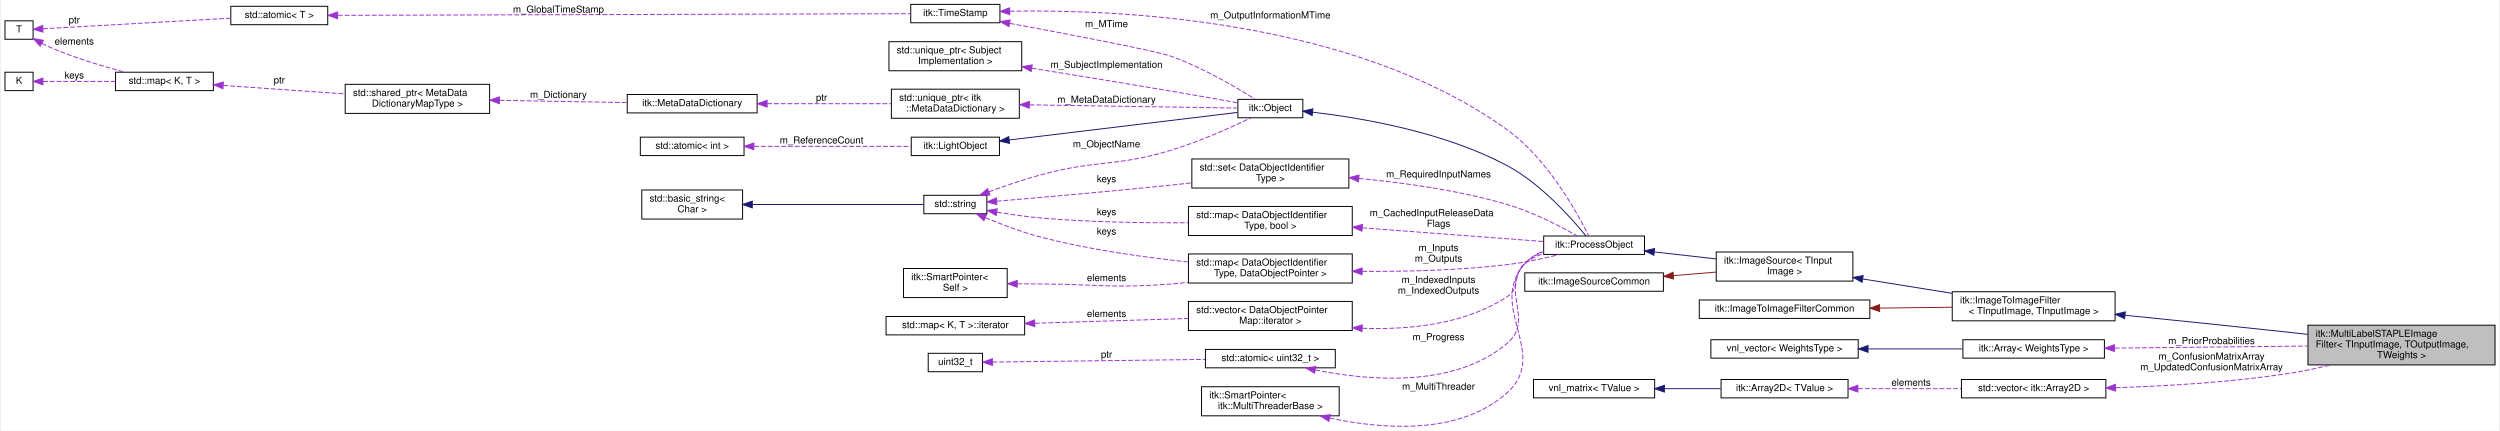
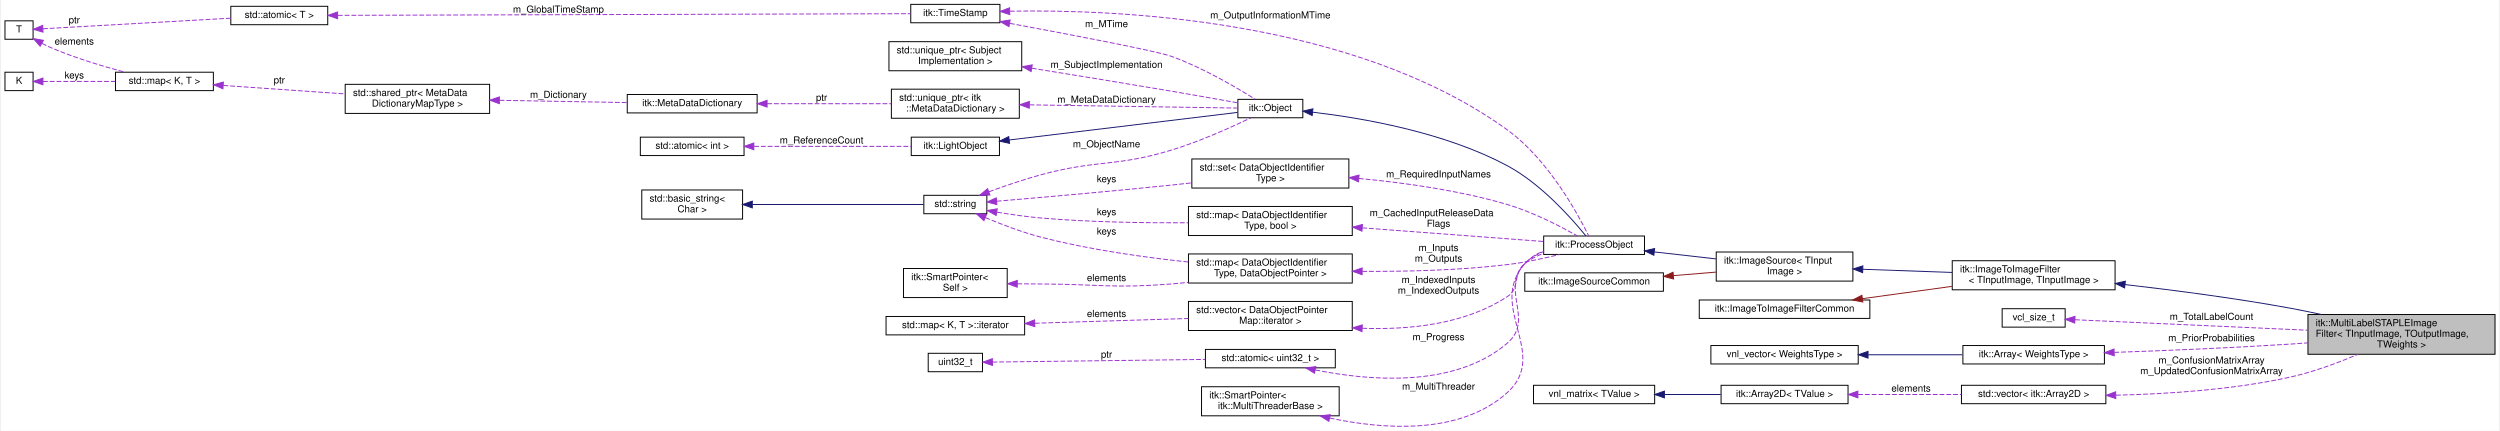
<svg xmlns="http://www.w3.org/2000/svg" xmlns:xlink="http://www.w3.org/1999/xlink" width="2577pt" height="444pt" viewBox="0.00 0.00 2577.00 444.39">
  <g id="graph0" class="graph" transform="scale(1 1) rotate(0) translate(4 440.39)">
    <polygon fill="white" stroke="transparent" points="-4,4 -4,-440.39 2573,-440.39 2573,4 -4,4" />
    <g id="node1" class="node">
      <g id="a_node1">
        <a xlink:title="This filter performs a pixelwise combination of an arbitrary number of input images,...">
-           <polygon fill="#bfbfbf" stroke="black" points="2376,-63.89 2376,-104.89 2569,-104.89 2569,-63.89 2376,-63.89" />
-           <text text-anchor="start" x="2384" y="-92.89" font-family="Helvetica,sans-Serif" font-size="10.00">itk::MultiLabelSTAPLEImage</text>
-           <text text-anchor="start" x="2384" y="-81.89" font-family="Helvetica,sans-Serif" font-size="10.00">Filter&lt; TInputImage, TOutputImage,</text>
-           <text text-anchor="middle" x="2472.5" y="-70.89" font-family="Helvetica,sans-Serif" font-size="10.00"> TWeights &gt;</text>
+           <polygon fill="#bfbfbf" stroke="black" points="2376,-74.89 2376,-115.89 2569,-115.89 2569,-74.89 2376,-74.89" />
+           <text text-anchor="start" x="2384" y="-103.89" font-family="Helvetica,sans-Serif" font-size="10.00">itk::MultiLabelSTAPLEImage</text>
+           <text text-anchor="start" x="2384" y="-92.89" font-family="Helvetica,sans-Serif" font-size="10.00">Filter&lt; TInputImage, TOutputImage,</text>
+           <text text-anchor="middle" x="2472.5" y="-81.89" font-family="Helvetica,sans-Serif" font-size="10.00"> TWeights &gt;</text>
        </a>
      </g>
    </g>
    <g id="node2" class="node">
      <g id="a_node2">
        <a xlink:href="classitk_1_1ImageToImageFilter.html" target="_top" xlink:title=" ">
-           <polygon fill="white" stroke="black" points="2009,-109.39 2009,-139.39 2177,-139.39 2177,-109.39 2009,-109.39" />
-           <text text-anchor="start" x="2017" y="-127.39" font-family="Helvetica,sans-Serif" font-size="10.00">itk::ImageToImageFilter</text>
-           <text text-anchor="middle" x="2093" y="-116.39" font-family="Helvetica,sans-Serif" font-size="10.00">&lt; TInputImage, TInputImage &gt;</text>
+           <polygon fill="white" stroke="black" points="2009,-141.39 2009,-171.39 2177,-171.39 2177,-141.39 2009,-141.39" />
+           <text text-anchor="start" x="2017" y="-159.39" font-family="Helvetica,sans-Serif" font-size="10.00">itk::ImageToImageFilter</text>
+           <text text-anchor="middle" x="2093" y="-148.39" font-family="Helvetica,sans-Serif" font-size="10.00">&lt; TInputImage, TInputImage &gt;</text>
        </a>
      </g>
    </g>
    <g id="edge1" class="edge">
-       <path fill="none" stroke="midnightblue" d="M2187.51,-115.1C2238.01,-110.02 2301.44,-103.52 2358,-97.39 2363.82,-96.76 2369.8,-96.1 2375.83,-95.43" />
-       <polygon fill="midnightblue" stroke="midnightblue" points="2186.86,-111.65 2177.26,-116.13 2187.56,-118.62 2186.86,-111.65" />
+       <path fill="none" stroke="midnightblue" d="M2187.24,-146.81C2237.95,-140.99 2301.64,-132.69 2358,-122.39 2368.36,-120.49 2379.2,-118.26 2389.88,-115.89" />
+       <polygon fill="midnightblue" stroke="midnightblue" points="2186.83,-143.33 2177.28,-147.94 2187.61,-150.29 2186.83,-143.33" />
    </g>
    <g id="node3" class="node">
      <g id="a_node3">
        <a xlink:href="classitk_1_1ImageSource.html" target="_top" xlink:title=" ">
          <polygon fill="white" stroke="black" points="1765.5,-150.39 1765.5,-180.39 1906.5,-180.39 1906.5,-150.39 1765.5,-150.39" />
          <text text-anchor="start" x="1773.5" y="-168.39" font-family="Helvetica,sans-Serif" font-size="10.00">itk::ImageSource&lt; TInput</text>
          <text text-anchor="middle" x="1836" y="-157.39" font-family="Helvetica,sans-Serif" font-size="10.00">Image &gt;</text>
        </a>
      </g>
    </g>
    <g id="edge2" class="edge">
-       <path fill="none" stroke="midnightblue" d="M1916.85,-152.55C1946.11,-147.85 1979.27,-142.51 2008.81,-137.76" />
-       <polygon fill="midnightblue" stroke="midnightblue" points="1916,-149.14 1906.68,-154.18 1917.11,-156.05 1916,-149.14" />
+       <path fill="none" stroke="midnightblue" d="M1916.85,-162.57C1946.11,-161.54 1979.27,-160.37 2008.81,-159.32" />
+       <polygon fill="midnightblue" stroke="midnightblue" points="1916.55,-159.08 1906.68,-162.93 1916.8,-166.07 1916.55,-159.08" />
    </g>
    <g id="node4" class="node">
      <g id="a_node4">
        <a xlink:href="classitk_1_1ProcessObject.html" target="_top" xlink:title="The base class for all process objects (source, filters, mappers) in the Insight data processing pipe...">
          <polygon fill="white" stroke="black" points="1587.5,-177.89 1587.5,-196.89 1691.5,-196.89 1691.5,-177.89 1587.5,-177.89" />
          <text text-anchor="middle" x="1639.5" y="-184.89" font-family="Helvetica,sans-Serif" font-size="10.00">itk::ProcessObject</text>
        </a>
      </g>
    </g>
    <g id="edge3" class="edge">
      <path fill="none" stroke="midnightblue" d="M1701.61,-180.48C1721.81,-178.19 1744.43,-175.63 1765.23,-173.28" />
      <polygon fill="midnightblue" stroke="midnightblue" points="1701.15,-177.01 1691.6,-181.61 1701.93,-183.96 1701.15,-177.01" />
    </g>
    <g id="node5" class="node">
      <g id="a_node5">
        <a xlink:href="classitk_1_1Object.html" target="_top" xlink:title="Base class for most ITK classes.">
          <polygon fill="white" stroke="black" points="1272,-318.89 1272,-337.89 1339,-337.89 1339,-318.89 1272,-318.89" />
          <text text-anchor="middle" x="1305.5" y="-325.89" font-family="Helvetica,sans-Serif" font-size="10.00">itk::Object</text>
        </a>
      </g>
    </g>
    <g id="edge4" class="edge">
      <path fill="none" stroke="midnightblue" d="M1349.33,-324.62C1399.87,-318.72 1485.23,-304.14 1550,-269.39 1585.25,-250.47 1617.17,-214.14 1631.1,-196.9" />
      <polygon fill="midnightblue" stroke="midnightblue" points="1348.65,-321.17 1339.09,-325.75 1349.41,-328.13 1348.65,-321.17" />
    </g>
    <g id="node6" class="node">
      <g id="a_node6">
        <a xlink:href="classitk_1_1LightObject.html" target="_top" xlink:title="Light weight base class for most itk classes.">
          <polygon fill="white" stroke="black" points="935,-279.89 935,-298.89 1026,-298.89 1026,-279.89 935,-279.89" />
          <text text-anchor="middle" x="980.5" y="-286.89" font-family="Helvetica,sans-Serif" font-size="10.00">itk::LightObject</text>
        </a>
      </g>
    </g>
    <g id="edge5" class="edge">
      <path fill="none" stroke="midnightblue" d="M1036.09,-295.98C1103.55,-304.12 1216.2,-317.73 1271.64,-324.42" />
      <polygon fill="midnightblue" stroke="midnightblue" points="1036.42,-292.49 1026.07,-294.77 1035.58,-299.44 1036.42,-292.49" />
    </g>
    <g id="node7" class="node">
      <g id="a_node7">
        <a xlink:title=" ">
          <polygon fill="white" stroke="black" points="655.5,-279.89 655.5,-298.89 762.5,-298.89 762.5,-279.89 655.5,-279.89" />
          <text text-anchor="middle" x="709" y="-286.89" font-family="Helvetica,sans-Serif" font-size="10.00">std::atomic&lt; int &gt;</text>
        </a>
      </g>
    </g>
    <g id="edge6" class="edge">
      <path fill="none" stroke="#9a32cd" stroke-dasharray="5,2" d="M772.89,-289.39C822.48,-289.39 890.42,-289.39 934.63,-289.39" />
      <polygon fill="#9a32cd" stroke="#9a32cd" points="772.6,-285.89 762.6,-289.39 772.6,-292.89 772.6,-285.89" />
      <text text-anchor="middle" x="842.5" y="-292.39" font-family="Helvetica,sans-Serif" font-size="10.00"> m_ReferenceCount</text>
    </g>
    <g id="node8" class="node">
      <g id="a_node8">
        <a xlink:href="classitk_1_1TimeStamp.html" target="_top" xlink:title="Generate a unique, increasing time value.">
          <polygon fill="white" stroke="black" points="934.5,-416.89 934.5,-435.89 1026.5,-435.89 1026.5,-416.89 934.5,-416.89" />
          <text text-anchor="middle" x="980.5" y="-423.89" font-family="Helvetica,sans-Serif" font-size="10.00">itk::TimeStamp</text>
        </a>
      </g>
    </g>
    <g id="edge19" class="edge">
      <path fill="none" stroke="#9a32cd" stroke-dasharray="5,2" d="M1036.67,-428.83C1145.49,-430.86 1390.99,-421.28 1550,-306.39 1592.16,-275.93 1622.89,-219.45 1633.98,-196.97" />
      <polygon fill="#9a32cd" stroke="#9a32cd" points="1036.65,-425.33 1026.57,-428.6 1036.49,-432.33 1036.65,-425.33" />
      <text text-anchor="middle" x="1305.5" y="-421.39" font-family="Helvetica,sans-Serif" font-size="10.00"> m_OutputInformationMTime</text>
    </g>
    <g id="edge7" class="edge">
      <path fill="none" stroke="#9a32cd" stroke-dasharray="5,2" d="M1036.75,-416.28C1097.17,-405.1 1187.51,-387.91 1203,-382.39 1235.53,-370.79 1270.44,-350.21 1289.67,-338.08" />
      <polygon fill="#9a32cd" stroke="#9a32cd" points="1035.78,-412.9 1026.59,-418.16 1037.06,-419.79 1035.78,-412.9" />
      <text text-anchor="middle" x="1136.5" y="-412.39" font-family="Helvetica,sans-Serif" font-size="10.00"> m_MTime</text>
    </g>
    <g id="node9" class="node">
      <g id="a_node9">
        <a xlink:title=" ">
          <polygon fill="white" stroke="black" points="233,-414.89 233,-433.89 333,-433.89 333,-414.89 233,-414.89" />
          <text text-anchor="middle" x="283" y="-421.89" font-family="Helvetica,sans-Serif" font-size="10.00">std::atomic&lt; T &gt;</text>
        </a>
      </g>
    </g>
    <g id="edge8" class="edge">
      <path fill="none" stroke="#9a32cd" stroke-dasharray="5,2" d="M343.44,-424.56C479.86,-424.95 813,-425.91 934.35,-426.26" />
      <polygon fill="#9a32cd" stroke="#9a32cd" points="343.19,-421.06 333.18,-424.53 343.17,-428.06 343.19,-421.06" />
      <text text-anchor="middle" x="571" y="-427.39" font-family="Helvetica,sans-Serif" font-size="10.00"> m_GlobalTimeStamp</text>
    </g>
    <g id="node10" class="node">
      <g id="a_node10">
        <a xlink:title=" ">
          <polygon fill="white" stroke="black" points="0,-399.89 0,-418.89 29,-418.89 29,-399.89 0,-399.89" />
          <text text-anchor="middle" x="14.5" y="-406.89" font-family="Helvetica,sans-Serif" font-size="10.00">T</text>
        </a>
      </g>
    </g>
    <g id="edge9" class="edge">
      <path fill="none" stroke="#9a32cd" stroke-dasharray="5,2" d="M39.23,-410.72C82.59,-413.16 175.47,-418.39 232.94,-421.63" />
      <polygon fill="#9a32cd" stroke="#9a32cd" points="39.26,-407.22 29.08,-410.15 38.87,-414.21 39.26,-407.22" />
      <text text-anchor="middle" x="71.5" y="-416.39" font-family="Helvetica,sans-Serif" font-size="10.00"> ptr</text>
    </g>
    <g id="node15" class="node">
      <g id="a_node15">
        <a xlink:title=" ">
          <polygon fill="white" stroke="black" points="114,-346.89 114,-365.89 215,-365.89 215,-346.89 114,-346.89" />
          <text text-anchor="middle" x="164.5" y="-353.89" font-family="Helvetica,sans-Serif" font-size="10.00">std::map&lt; K, T &gt;</text>
        </a>
      </g>
    </g>
    <g id="edge16" class="edge">
      <path fill="none" stroke="#9a32cd" stroke-dasharray="5,2" d="M38.18,-395.63C41.1,-394.1 44.08,-392.64 47,-391.39 71.84,-380.72 100.96,-371.97 123.88,-365.89" />
      <polygon fill="#9a32cd" stroke="#9a32cd" points="36.28,-392.68 29.26,-400.62 39.7,-398.79 36.28,-392.68" />
      <text text-anchor="middle" x="71.5" y="-394.39" font-family="Helvetica,sans-Serif" font-size="10.00"> elements</text>
    </g>
    <g id="node11" class="node">
      <g id="a_node11">
        <a xlink:title=" ">
          <polygon fill="white" stroke="black" points="912,-367.39 912,-397.39 1049,-397.39 1049,-367.39 912,-367.39" />
          <text text-anchor="start" x="920" y="-385.39" font-family="Helvetica,sans-Serif" font-size="10.00">std::unique_ptr&lt; Subject</text>
          <text text-anchor="middle" x="980.5" y="-374.39" font-family="Helvetica,sans-Serif" font-size="10.00">Implementation &gt;</text>
        </a>
      </g>
    </g>
    <g id="edge10" class="edge">
      <path fill="none" stroke="#9a32cd" stroke-dasharray="5,2" d="M1059.4,-370.01C1101.87,-363.19 1155.35,-354.48 1203,-346.39 1225.94,-342.49 1251.75,-337.91 1271.61,-334.34" />
      <polygon fill="#9a32cd" stroke="#9a32cd" points="1058.72,-366.57 1049.4,-371.61 1059.83,-373.48 1058.72,-366.57" />
      <text text-anchor="middle" x="1136.5" y="-370.39" font-family="Helvetica,sans-Serif" font-size="10.00"> m_SubjectImplementation</text>
    </g>
    <g id="node12" class="node">
      <g id="a_node12">
        <a xlink:title=" ">
          <polygon fill="white" stroke="black" points="914.5,-318.39 914.5,-348.39 1046.5,-348.39 1046.5,-318.39 914.5,-318.39" />
          <text text-anchor="start" x="922.5" y="-336.39" font-family="Helvetica,sans-Serif" font-size="10.00">std::unique_ptr&lt; itk</text>
          <text text-anchor="middle" x="980.5" y="-325.39" font-family="Helvetica,sans-Serif" font-size="10.00">::MetaDataDictionary &gt;</text>
        </a>
      </g>
    </g>
    <g id="edge11" class="edge">
      <path fill="none" stroke="#9a32cd" stroke-dasharray="5,2" d="M1057.1,-332.22C1125.12,-331.16 1221.81,-329.67 1271.78,-328.89" />
      <polygon fill="#9a32cd" stroke="#9a32cd" points="1056.81,-328.72 1046.86,-332.38 1056.92,-335.72 1056.81,-328.72" />
      <text text-anchor="middle" x="1136.5" y="-334.39" font-family="Helvetica,sans-Serif" font-size="10.00"> m_MetaDataDictionary</text>
    </g>
    <g id="node13" class="node">
      <g id="a_node13">
        <a xlink:href="classitk_1_1MetaDataDictionary.html" target="_top" xlink:title="Provides a mechanism for storing a collection of arbitrary data types.">
          <polygon fill="white" stroke="black" points="642,-323.89 642,-342.89 776,-342.89 776,-323.89 642,-323.89" />
          <text text-anchor="middle" x="709" y="-330.89" font-family="Helvetica,sans-Serif" font-size="10.00">itk::MetaDataDictionary</text>
        </a>
      </g>
    </g>
    <g id="edge12" class="edge">
      <path fill="none" stroke="#9a32cd" stroke-dasharray="5,2" d="M786.35,-333.39C826.75,-333.39 875.84,-333.39 914.42,-333.39" />
      <polygon fill="#9a32cd" stroke="#9a32cd" points="786.27,-329.89 776.27,-333.39 786.27,-336.89 786.27,-329.89" />
      <text text-anchor="middle" x="842.5" y="-336.39" font-family="Helvetica,sans-Serif" font-size="10.00"> ptr</text>
    </g>
    <g id="node14" class="node">
      <g id="a_node14">
        <a xlink:title=" ">
          <polygon fill="white" stroke="black" points="351,-323.39 351,-353.39 500,-353.39 500,-323.39 351,-323.39" />
          <text text-anchor="start" x="359" y="-341.39" font-family="Helvetica,sans-Serif" font-size="10.00">std::shared_ptr&lt; MetaData</text>
          <text text-anchor="middle" x="425.5" y="-330.39" font-family="Helvetica,sans-Serif" font-size="10.00">DictionaryMapType &gt;</text>
        </a>
      </g>
    </g>
    <g id="edge13" class="edge">
      <path fill="none" stroke="#9a32cd" stroke-dasharray="5,2" d="M510.29,-336.9C552.24,-336.15 602.31,-335.27 641.57,-334.57" />
      <polygon fill="#9a32cd" stroke="#9a32cd" points="510.03,-333.4 500.09,-337.08 510.15,-340.4 510.03,-333.4" />
      <text text-anchor="middle" x="571" y="-339.39" font-family="Helvetica,sans-Serif" font-size="10.00"> m_Dictionary</text>
    </g>
    <g id="edge14" class="edge">
      <path fill="none" stroke="#9a32cd" stroke-dasharray="5,2" d="M225.34,-352.23C262.61,-349.64 310.86,-346.29 350.52,-343.53" />
      <polygon fill="#9a32cd" stroke="#9a32cd" points="224.86,-348.75 215.13,-352.94 225.35,-355.74 224.86,-348.75" />
      <text text-anchor="middle" x="283" y="-354.39" font-family="Helvetica,sans-Serif" font-size="10.00"> ptr</text>
    </g>
    <g id="node16" class="node">
      <g id="a_node16">
        <a xlink:title=" ">
          <polygon fill="white" stroke="black" points="0,-346.89 0,-365.89 29,-365.89 29,-346.89 0,-346.89" />
          <text text-anchor="middle" x="14.5" y="-353.89" font-family="Helvetica,sans-Serif" font-size="10.00">K</text>
        </a>
      </g>
    </g>
    <g id="edge15" class="edge">
      <path fill="none" stroke="#9a32cd" stroke-dasharray="5,2" d="M39.24,-356.39C59.28,-356.39 88.63,-356.39 113.78,-356.39" />
      <polygon fill="#9a32cd" stroke="#9a32cd" points="39.16,-352.89 29.16,-356.39 39.16,-359.89 39.16,-352.89" />
      <text text-anchor="middle" x="71.5" y="-359.39" font-family="Helvetica,sans-Serif" font-size="10.00"> keys</text>
    </g>
    <g id="node17" class="node">
      <g id="a_node17">
        <a xlink:title=" ">
          <polygon fill="white" stroke="black" points="948,-219.89 948,-238.89 1013,-238.89 1013,-219.89 948,-219.89" />
          <text text-anchor="middle" x="980.5" y="-226.89" font-family="Helvetica,sans-Serif" font-size="10.00">std::string</text>
        </a>
      </g>
    </g>
    <g id="edge17" class="edge">
      <path fill="none" stroke="#9a32cd" stroke-dasharray="5,2" d="M1015.26,-242.56C1031.61,-248.6 1051.64,-255.48 1070,-260.39 1128.1,-275.93 1145.42,-268 1203,-285.39 1232.68,-294.35 1265.44,-309.19 1285.5,-318.88" />
      <polygon fill="#9a32cd" stroke="#9a32cd" points="1016.2,-239.18 1005.61,-238.94 1013.74,-245.73 1016.2,-239.18" />
      <text text-anchor="middle" x="1136.5" y="-288.39" font-family="Helvetica,sans-Serif" font-size="10.00"> m_ObjectName</text>
    </g>
    <g id="node19" class="node">
      <g id="a_node19">
        <a xlink:title=" ">
          <polygon fill="white" stroke="black" points="1221,-148.39 1221,-178.39 1390,-178.39 1390,-148.39 1221,-148.39" />
          <text text-anchor="start" x="1229" y="-166.39" font-family="Helvetica,sans-Serif" font-size="10.00">std::map&lt; DataObjectIdentifier</text>
          <text text-anchor="middle" x="1305.5" y="-155.39" font-family="Helvetica,sans-Serif" font-size="10.00">Type, DataObjectPointer &gt;</text>
        </a>
      </g>
    </g>
    <g id="edge21" class="edge">
      <path fill="none" stroke="#9a32cd" stroke-dasharray="5,2" d="M1011.49,-215.87C1028.37,-208.78 1050.01,-200.52 1070,-195.39 1119.25,-182.75 1175.68,-174.85 1220.85,-170.07" />
      <polygon fill="#9a32cd" stroke="#9a32cd" points="1009.96,-212.72 1002.15,-219.88 1012.72,-219.15 1009.96,-212.72" />
      <text text-anchor="middle" x="1136.5" y="-198.39" font-family="Helvetica,sans-Serif" font-size="10.00"> keys</text>
    </g>
    <g id="node23" class="node">
      <g id="a_node23">
        <a xlink:title=" ">
          <polygon fill="white" stroke="black" points="1221,-197.39 1221,-227.39 1390,-227.39 1390,-197.39 1221,-197.39" />
          <text text-anchor="start" x="1229" y="-215.39" font-family="Helvetica,sans-Serif" font-size="10.00">std::map&lt; DataObjectIdentifier</text>
          <text text-anchor="middle" x="1305.5" y="-204.39" font-family="Helvetica,sans-Serif" font-size="10.00">Type, bool &gt;</text>
        </a>
      </g>
    </g>
    <g id="edge26" class="edge">
      <path fill="none" stroke="#9a32cd" stroke-dasharray="5,2" d="M1023.59,-221.46C1038.22,-219.04 1054.78,-216.68 1070,-215.39 1119.9,-211.14 1175.98,-210.29 1220.79,-210.54" />
      <polygon fill="#9a32cd" stroke="#9a32cd" points="1022.58,-218.08 1013.32,-223.22 1023.76,-224.98 1022.58,-218.08" />
      <text text-anchor="middle" x="1136.5" y="-218.39" font-family="Helvetica,sans-Serif" font-size="10.00"> keys</text>
    </g>
    <g id="node24" class="node">
      <g id="a_node24">
        <a xlink:title=" ">
          <polygon fill="white" stroke="black" points="1224.5,-246.39 1224.5,-276.39 1386.5,-276.39 1386.5,-246.39 1224.5,-246.39" />
          <text text-anchor="start" x="1232.5" y="-264.39" font-family="Helvetica,sans-Serif" font-size="10.00">std::set&lt; DataObjectIdentifier</text>
          <text text-anchor="middle" x="1305.5" y="-253.39" font-family="Helvetica,sans-Serif" font-size="10.00">Type &gt;</text>
        </a>
      </g>
    </g>
    <g id="edge28" class="edge">
      <path fill="none" stroke="#9a32cd" stroke-dasharray="5,2" d="M1023.23,-232.81C1067.78,-236.54 1140.43,-242.87 1203,-249.39 1209.97,-250.11 1217.21,-250.9 1224.46,-251.72" />
      <polygon fill="#9a32cd" stroke="#9a32cd" points="1023.33,-229.31 1013.07,-231.96 1022.75,-236.28 1023.33,-229.31" />
      <text text-anchor="middle" x="1136.5" y="-252.39" font-family="Helvetica,sans-Serif" font-size="10.00"> keys</text>
    </g>
    <g id="node18" class="node">
      <g id="a_node18">
        <a xlink:title=" ">
          <polygon fill="white" stroke="black" points="657,-214.39 657,-244.39 761,-244.39 761,-214.39 657,-214.39" />
          <text text-anchor="start" x="665" y="-232.39" font-family="Helvetica,sans-Serif" font-size="10.00">std::basic_string&lt;</text>
          <text text-anchor="middle" x="709" y="-221.39" font-family="Helvetica,sans-Serif" font-size="10.00"> Char &gt;</text>
        </a>
      </g>
    </g>
    <g id="edge18" class="edge">
      <path fill="none" stroke="midnightblue" d="M771.31,-229.39C826.18,-229.39 904.43,-229.39 947.69,-229.39" />
      <polygon fill="midnightblue" stroke="midnightblue" points="771.01,-225.89 761.01,-229.39 771.01,-232.89 771.01,-225.89" />
    </g>
    <g id="edge20" class="edge">
      <path fill="none" stroke="#9a32cd" stroke-dasharray="5,2" d="M1400.3,-160.44C1445.67,-160.15 1500.83,-161.49 1550,-167.39 1567.99,-169.54 1587.67,-173.8 1603.9,-177.83" />
      <polygon fill="#9a32cd" stroke="#9a32cd" points="1400.15,-156.94 1390.18,-160.53 1400.21,-163.94 1400.15,-156.94" />
      <text text-anchor="middle" x="1479" y="-181.39" font-family="Helvetica,sans-Serif" font-size="10.00"> m_Inputs</text>
      <text text-anchor="middle" x="1479" y="-170.39" font-family="Helvetica,sans-Serif" font-size="10.00">m_Outputs</text>
    </g>
    <g id="node20" class="node">
      <g id="a_node20">
        <a xlink:href="classitk_1_1SmartPointer.html" target="_top" xlink:title=" ">
          <polygon fill="white" stroke="black" points="927,-133.39 927,-163.39 1034,-163.39 1034,-133.39 927,-133.39" />
          <text text-anchor="start" x="935" y="-151.39" font-family="Helvetica,sans-Serif" font-size="10.00">itk::SmartPointer&lt;</text>
          <text text-anchor="middle" x="980.5" y="-140.39" font-family="Helvetica,sans-Serif" font-size="10.00"> Self &gt;</text>
        </a>
      </g>
    </g>
    <g id="edge22" class="edge">
      <path fill="none" stroke="#9a32cd" stroke-dasharray="5,2" d="M1044.39,-147.59C1053,-147.51 1061.72,-147.43 1070,-147.39 1129.11,-147.05 1144.07,-142.77 1203,-147.39 1208.87,-147.85 1214.91,-148.45 1220.99,-149.16" />
      <polygon fill="#9a32cd" stroke="#9a32cd" points="1044.34,-144.09 1034.38,-147.69 1044.42,-151.09 1044.34,-144.09" />
      <text text-anchor="middle" x="1136.5" y="-150.39" font-family="Helvetica,sans-Serif" font-size="10.00"> elements</text>
    </g>
    <g id="node21" class="node">
      <g id="a_node21">
        <a xlink:title=" ">
          <polygon fill="white" stroke="black" points="1221,-99.39 1221,-129.39 1390,-129.39 1390,-99.39 1221,-99.39" />
          <text text-anchor="start" x="1229" y="-117.39" font-family="Helvetica,sans-Serif" font-size="10.00">std::vector&lt; DataObjectPointer</text>
          <text text-anchor="middle" x="1305.5" y="-106.39" font-family="Helvetica,sans-Serif" font-size="10.00">Map::iterator &gt;</text>
        </a>
      </g>
    </g>
    <g id="edge23" class="edge">
      <path fill="none" stroke="#9a32cd" stroke-dasharray="5,2" d="M1400.39,-101.71C1448.75,-99.95 1506.53,-105.72 1550,-134.39 1564.27,-143.8 1554.64,-157.72 1568,-168.39 1573.65,-172.9 1580.28,-176.34 1587.17,-178.96" />
      <polygon fill="#9a32cd" stroke="#9a32cd" points="1400.04,-98.22 1390.22,-102.19 1400.37,-105.21 1400.04,-98.22" />
      <text text-anchor="middle" x="1479" y="-148.39" font-family="Helvetica,sans-Serif" font-size="10.00"> m_IndexedInputs</text>
      <text text-anchor="middle" x="1479" y="-137.39" font-family="Helvetica,sans-Serif" font-size="10.00">m_IndexedOutputs</text>
    </g>
    <g id="node22" class="node">
      <g id="a_node22">
        <a xlink:title=" ">
          <polygon fill="white" stroke="black" points="909,-94.89 909,-113.89 1052,-113.89 1052,-94.89 909,-94.89" />
          <text text-anchor="middle" x="980.5" y="-101.89" font-family="Helvetica,sans-Serif" font-size="10.00">std::map&lt; K, T &gt;::iterator</text>
        </a>
      </g>
    </g>
    <g id="edge24" class="edge">
      <path fill="none" stroke="#9a32cd" stroke-dasharray="5,2" d="M1062.49,-106.9C1110.84,-108.39 1172.12,-110.29 1220.92,-111.8" />
      <polygon fill="#9a32cd" stroke="#9a32cd" points="1062.49,-103.39 1052.38,-106.58 1062.27,-110.39 1062.49,-103.39" />
      <text text-anchor="middle" x="1136.5" y="-113.39" font-family="Helvetica,sans-Serif" font-size="10.00"> elements</text>
    </g>
    <g id="edge25" class="edge">
      <path fill="none" stroke="#9a32cd" stroke-dasharray="5,2" d="M1400.26,-205.33C1460.95,-200.76 1537.64,-194.98 1587.36,-191.24" />
      <polygon fill="#9a32cd" stroke="#9a32cd" points="1399.99,-201.84 1390.28,-206.08 1400.51,-208.82 1399.99,-201.84" />
      <text text-anchor="start" x="1408" y="-217.39" font-family="Helvetica,sans-Serif" font-size="10.00"> m_CachedInputReleaseData</text>
      <text text-anchor="middle" x="1479" y="-206.39" font-family="Helvetica,sans-Serif" font-size="10.00">Flags</text>
    </g>
    <g id="edge27" class="edge">
      <path fill="none" stroke="#9a32cd" stroke-dasharray="5,2" d="M1396.81,-256.27C1443.3,-251.95 1500.47,-244 1550,-229.39 1576.43,-221.59 1604.85,-206.84 1622.15,-197.06" />
      <polygon fill="#9a32cd" stroke="#9a32cd" points="1396.41,-252.79 1386.76,-257.16 1397.03,-259.76 1396.41,-252.79" />
      <text text-anchor="middle" x="1479" y="-257.39" font-family="Helvetica,sans-Serif" font-size="10.00"> m_RequiredInputNames</text>
    </g>
    <g id="node25" class="node">
      <g id="a_node25">
        <a xlink:title=" ">
          <polygon fill="white" stroke="black" points="1238.5,-60.89 1238.5,-79.89 1372.5,-79.89 1372.5,-60.89 1238.5,-60.89" />
          <text text-anchor="middle" x="1305.5" y="-67.89" font-family="Helvetica,sans-Serif" font-size="10.00">std::atomic&lt; uint32_t &gt;</text>
        </a>
      </g>
    </g>
    <g id="edge29" class="edge">
      <path fill="none" stroke="#9a32cd" stroke-dasharray="5,2" d="M1351.95,-58.7C1405.89,-47.79 1495.38,-39.42 1550,-86.39 1578.29,-110.71 1542.25,-141.39 1568,-168.39 1573.34,-173.98 1580.13,-177.99 1587.39,-180.85" />
      <polygon fill="#9a32cd" stroke="#9a32cd" points="1351.03,-55.32 1341.98,-60.83 1352.49,-62.17 1351.03,-55.32" />
      <text text-anchor="middle" x="1479" y="-89.39" font-family="Helvetica,sans-Serif" font-size="10.00"> m_Progress</text>
    </g>
    <g id="node26" class="node">
      <g id="a_node26">
        <a xlink:title=" ">
          <polygon fill="white" stroke="black" points="952.5,-56.89 952.5,-75.89 1008.5,-75.89 1008.5,-56.89 952.5,-56.89" />
          <text text-anchor="middle" x="980.5" y="-63.89" font-family="Helvetica,sans-Serif" font-size="10.00">uint32_t</text>
        </a>
      </g>
    </g>
    <g id="edge30" class="edge">
      <path fill="none" stroke="#9a32cd" stroke-dasharray="5,2" d="M1018.85,-66.85C1072.45,-67.51 1172.04,-68.75 1238.31,-69.57" />
      <polygon fill="#9a32cd" stroke="#9a32cd" points="1018.8,-63.35 1008.76,-66.73 1018.72,-70.35 1018.8,-63.35" />
      <text text-anchor="middle" x="1136.5" y="-71.39" font-family="Helvetica,sans-Serif" font-size="10.00"> ptr</text>
    </g>
    <g id="node27" class="node">
      <g id="a_node27">
        <a xlink:href="classitk_1_1SmartPointer.html" target="_top" xlink:title=" ">
          <polygon fill="white" stroke="black" points="1234.5,-11.39 1234.5,-41.39 1376.5,-41.39 1376.5,-11.39 1234.5,-11.39" />
          <text text-anchor="start" x="1242.5" y="-29.39" font-family="Helvetica,sans-Serif" font-size="10.00">itk::SmartPointer&lt;</text>
          <text text-anchor="middle" x="1305.5" y="-18.39" font-family="Helvetica,sans-Serif" font-size="10.00"> itk::MultiThreaderBase &gt;</text>
        </a>
      </g>
    </g>
    <g id="edge31" class="edge">
      <path fill="none" stroke="#9a32cd" stroke-dasharray="5,2" d="M1366.77,-9.1C1421.59,2.6 1501.18,8.89 1550,-35.39 1594.19,-75.46 1528.62,-123.58 1568,-168.39 1573.19,-174.29 1580,-178.45 1587.34,-181.36" />
      <polygon fill="#9a32cd" stroke="#9a32cd" points="1365.82,-5.72 1356.83,-11.33 1367.36,-12.55 1365.82,-5.72" />
      <text text-anchor="middle" x="1479" y="-38.39" font-family="Helvetica,sans-Serif" font-size="10.00"> m_MultiThreader</text>
    </g>
    <g id="node28" class="node">
      <g id="a_node28">
        <a xlink:href="structitk_1_1ImageSourceCommon.html" target="_top" xlink:title="Secondary base class of ImageSource common between templates.">
          <polygon fill="white" stroke="black" points="1568,-139.89 1568,-158.89 1711,-158.89 1711,-139.89 1568,-139.89" />
          <text text-anchor="middle" x="1639.5" y="-146.89" font-family="Helvetica,sans-Serif" font-size="10.00">itk::ImageSourceCommon</text>
        </a>
      </g>
    </g>
    <g id="edge32" class="edge">
      <path fill="none" stroke="#8b1a1a" d="M1721.28,-156.03C1735.89,-157.23 1751,-158.48 1765.26,-159.65" />
      <polygon fill="#8b1a1a" stroke="#8b1a1a" points="1721.52,-152.54 1711.27,-155.21 1720.95,-159.52 1721.52,-152.54" />
    </g>
    <g id="node29" class="node">
      <g id="a_node29">
        <a xlink:href="classitk_1_1ImageToImageFilterCommon.html" target="_top" xlink:title="Secondary base class of ImageToImageFilter common between templates.">
          <polygon fill="white" stroke="black" points="1748,-111.89 1748,-130.89 1924,-130.89 1924,-111.89 1748,-111.89" />
          <text text-anchor="middle" x="1836" y="-118.89" font-family="Helvetica,sans-Serif" font-size="10.00">itk::ImageToImageFilterCommon</text>
        </a>
      </g>
    </g>
    <g id="edge33" class="edge">
-       <path fill="none" stroke="#8b1a1a" d="M1934.11,-122.53C1958.73,-122.82 1984.94,-123.13 2008.79,-123.41" />
-       <polygon fill="#8b1a1a" stroke="#8b1a1a" points="1934.08,-119.03 1924.04,-122.41 1934,-126.03 1934.08,-119.03" />
+       <path fill="none" stroke="#8b1a1a" d="M1916.52,-132.3C1945.79,-136.32 1979.01,-140.88 2008.61,-144.94" />
+       <polygon fill="#8b1a1a" stroke="#8b1a1a" points="1916.73,-128.8 1906.34,-130.91 1915.77,-135.73 1916.73,-128.8" />
    </g>
    <g id="node30" class="node">
      <g id="a_node30">
-         <a xlink:href="classitk_1_1Array.html" target="_top" xlink:title=" ">
-           <polygon fill="white" stroke="black" points="2020,-70.89 2020,-89.89 2166,-89.89 2166,-70.89 2020,-70.89" />
-           <text text-anchor="middle" x="2093" y="-77.89" font-family="Helvetica,sans-Serif" font-size="10.00">itk::Array&lt; WeightsType &gt;</text>
+         <a xlink:title=" ">
+           <polygon fill="white" stroke="black" points="2060.5,-102.89 2060.5,-121.89 2125.5,-121.89 2125.5,-102.89 2060.5,-102.89" />
+           <text text-anchor="middle" x="2093" y="-109.89" font-family="Helvetica,sans-Serif" font-size="10.00">vcl_size_t</text>
        </a>
      </g>
    </g>
    <g id="edge34" class="edge">
-       <path fill="none" stroke="#9a32cd" stroke-dasharray="5,2" d="M2176.69,-81.26C2235.4,-81.89 2314.4,-82.72 2375.83,-83.37" />
-       <polygon fill="#9a32cd" stroke="#9a32cd" points="2176.38,-77.76 2166.34,-81.15 2176.3,-84.76 2176.38,-77.76" />
-       <text text-anchor="middle" x="2276.5" y="-85.39" font-family="Helvetica,sans-Serif" font-size="10.00"> m_PriorProbabilities</text>
+       <path fill="none" stroke="#9a32cd" stroke-dasharray="5,2" d="M2135.69,-110.51C2193.14,-107.92 2298.3,-103.19 2375.69,-99.7" />
+       <polygon fill="#9a32cd" stroke="#9a32cd" points="2135.37,-107.02 2125.54,-110.97 2135.68,-114.01 2135.37,-107.02" />
+       <text text-anchor="middle" x="2276.5" y="-110.39" font-family="Helvetica,sans-Serif" font-size="10.00"> m_TotalLabelCount</text>
    </g>
    <g id="node31" class="node">
      <g id="a_node31">
-         <a xlink:title=" ">
-           <polygon fill="white" stroke="black" points="1760,-70.89 1760,-89.89 1912,-89.89 1912,-70.89 1760,-70.89" />
-           <text text-anchor="middle" x="1836" y="-77.89" font-family="Helvetica,sans-Serif" font-size="10.00">vnl_vector&lt; WeightsType &gt;</text>
+         <a xlink:href="classitk_1_1Array.html" target="_top" xlink:title=" ">
+           <polygon fill="white" stroke="black" points="2020,-64.89 2020,-83.89 2166,-83.89 2166,-64.89 2020,-64.89" />
+           <text text-anchor="middle" x="2093" y="-71.89" font-family="Helvetica,sans-Serif" font-size="10.00">itk::Array&lt; WeightsType &gt;</text>
        </a>
      </g>
    </g>
    <g id="edge35" class="edge">
-       <path fill="none" stroke="midnightblue" d="M1922.23,-80.39C1953.8,-80.39 1989.28,-80.39 2019.6,-80.39" />
-       <polygon fill="midnightblue" stroke="midnightblue" points="1922.13,-76.89 1912.13,-80.39 1922.13,-83.89 1922.13,-76.89" />
+       <path fill="none" stroke="#9a32cd" stroke-dasharray="5,2" d="M2176.23,-76.84C2228.35,-78.63 2297.17,-81.44 2358,-85.39 2363.82,-85.77 2369.81,-86.19 2375.85,-86.64" />
+       <polygon fill="#9a32cd" stroke="#9a32cd" points="2176.15,-73.33 2166.04,-76.49 2175.92,-80.33 2176.15,-73.33" />
+       <text text-anchor="middle" x="2276.5" y="-88.39" font-family="Helvetica,sans-Serif" font-size="10.00"> m_PriorProbabilities</text>
    </g>
    <g id="node32" class="node">
      <g id="a_node32">
        <a xlink:title=" ">
-           <polygon fill="white" stroke="black" points="2018.5,-29.89 2018.5,-48.89 2167.5,-48.89 2167.5,-29.89 2018.5,-29.89" />
-           <text text-anchor="middle" x="2093" y="-36.89" font-family="Helvetica,sans-Serif" font-size="10.00">std::vector&lt; itk::Array2D &gt;</text>
+           <polygon fill="white" stroke="black" points="1760,-64.89 1760,-83.89 1912,-83.89 1912,-64.89 1760,-64.89" />
+           <text text-anchor="middle" x="1836" y="-71.89" font-family="Helvetica,sans-Serif" font-size="10.00">vnl_vector&lt; WeightsType &gt;</text>
        </a>
      </g>
    </g>
    <g id="edge36" class="edge">
-       <path fill="none" stroke="#9a32cd" stroke-dasharray="5,2" d="M2177.72,-40.41C2229.85,-42.05 2298.14,-46.01 2358,-55.39 2371.56,-57.51 2385.86,-60.53 2399.57,-63.83" />
-       <polygon fill="#9a32cd" stroke="#9a32cd" points="2177.62,-36.91 2167.52,-40.12 2177.41,-43.91 2177.62,-36.91" />
-       <text text-anchor="middle" x="2276.5" y="-69.39" font-family="Helvetica,sans-Serif" font-size="10.00"> m_ConfusionMatrixArray</text>
-       <text text-anchor="middle" x="2276.5" y="-58.39" font-family="Helvetica,sans-Serif" font-size="10.00">m_UpdatedConfusionMatrixArray</text>
+       <path fill="none" stroke="midnightblue" d="M1922.23,-74.39C1953.8,-74.39 1989.28,-74.39 2019.6,-74.39" />
+       <polygon fill="midnightblue" stroke="midnightblue" points="1922.13,-70.89 1912.13,-74.39 1922.13,-77.89 1922.13,-70.89" />
    </g>
    <g id="node33" class="node">
      <g id="a_node33">
-         <a xlink:href="classitk_1_1Array2D.html" target="_top" xlink:title="Array2D class representing a 2D array.">
-           <polygon fill="white" stroke="black" points="1770.5,-29.89 1770.5,-48.89 1901.5,-48.89 1901.5,-29.89 1770.5,-29.89" />
-           <text text-anchor="middle" x="1836" y="-36.89" font-family="Helvetica,sans-Serif" font-size="10.00">itk::Array2D&lt; TValue &gt;</text>
+         <a xlink:title=" ">
+           <polygon fill="white" stroke="black" points="2018.5,-23.89 2018.5,-42.89 2167.5,-42.89 2167.5,-23.89 2018.5,-23.89" />
+           <text text-anchor="middle" x="2093" y="-30.89" font-family="Helvetica,sans-Serif" font-size="10.00">std::vector&lt; itk::Array2D &gt;</text>
        </a>
      </g>
    </g>
    <g id="edge37" class="edge">
-       <path fill="none" stroke="#9a32cd" stroke-dasharray="5,2" d="M1911.89,-39.39C1945.47,-39.39 1984.95,-39.39 2018.37,-39.39" />
-       <polygon fill="#9a32cd" stroke="#9a32cd" points="1911.68,-35.89 1901.68,-39.39 1911.68,-42.89 1911.68,-35.89" />
-       <text text-anchor="middle" x="1966.5" y="-42.39" font-family="Helvetica,sans-Serif" font-size="10.00"> elements</text>
+       <path fill="none" stroke="#9a32cd" stroke-dasharray="5,2" d="M2177.93,-32.69C2230.27,-33.83 2298.72,-38.2 2358,-51.39 2381.72,-56.67 2407.04,-66.08 2427.72,-74.85" />
+       <polygon fill="#9a32cd" stroke="#9a32cd" points="2177.74,-29.19 2167.68,-32.5 2177.62,-36.19 2177.74,-29.19" />
+       <text text-anchor="middle" x="2276.5" y="-65.39" font-family="Helvetica,sans-Serif" font-size="10.00"> m_ConfusionMatrixArray</text>
+       <text text-anchor="middle" x="2276.5" y="-54.39" font-family="Helvetica,sans-Serif" font-size="10.00">m_UpdatedConfusionMatrixArray</text>
    </g>
    <g id="node34" class="node">
      <g id="a_node34">
-         <a xlink:title=" ">
-           <polygon fill="white" stroke="black" points="1577,-29.89 1577,-48.89 1702,-48.89 1702,-29.89 1577,-29.89" />
-           <text text-anchor="middle" x="1639.5" y="-36.89" font-family="Helvetica,sans-Serif" font-size="10.00">vnl_matrix&lt; TValue &gt;</text>
+         <a xlink:href="classitk_1_1Array2D.html" target="_top" xlink:title="Array2D class representing a 2D array.">
+           <polygon fill="white" stroke="black" points="1770.5,-23.89 1770.5,-42.89 1901.5,-42.89 1901.5,-23.89 1770.5,-23.89" />
+           <text text-anchor="middle" x="1836" y="-30.89" font-family="Helvetica,sans-Serif" font-size="10.00">itk::Array2D&lt; TValue &gt;</text>
        </a>
      </g>
    </g>
    <g id="edge38" class="edge">
-       <path fill="none" stroke="midnightblue" d="M1712.13,-39.39C1731.14,-39.39 1751.55,-39.39 1770.17,-39.39" />
-       <polygon fill="midnightblue" stroke="midnightblue" points="1712.04,-35.89 1702.04,-39.39 1712.04,-42.89 1712.04,-35.89" />
+       <path fill="none" stroke="#9a32cd" stroke-dasharray="5,2" d="M1911.89,-33.39C1945.47,-33.39 1984.95,-33.39 2018.37,-33.39" />
+       <polygon fill="#9a32cd" stroke="#9a32cd" points="1911.68,-29.89 1901.68,-33.39 1911.68,-36.89 1911.68,-29.89" />
+       <text text-anchor="middle" x="1966.5" y="-36.39" font-family="Helvetica,sans-Serif" font-size="10.00"> elements</text>
+     </g>
+     <g id="node35" class="node">
+       <g id="a_node35">
+         <a xlink:title=" ">
+           <polygon fill="white" stroke="black" points="1577,-23.89 1577,-42.89 1702,-42.89 1702,-23.89 1577,-23.89" />
+           <text text-anchor="middle" x="1639.5" y="-30.89" font-family="Helvetica,sans-Serif" font-size="10.00">vnl_matrix&lt; TValue &gt;</text>
+         </a>
+       </g>
+     </g>
+     <g id="edge39" class="edge">
+       <path fill="none" stroke="midnightblue" d="M1712.13,-33.39C1731.14,-33.39 1751.55,-33.39 1770.17,-33.39" />
+       <polygon fill="midnightblue" stroke="midnightblue" points="1712.04,-29.89 1702.04,-33.39 1712.04,-36.89 1712.04,-29.89" />
    </g>
  </g>
</svg>
